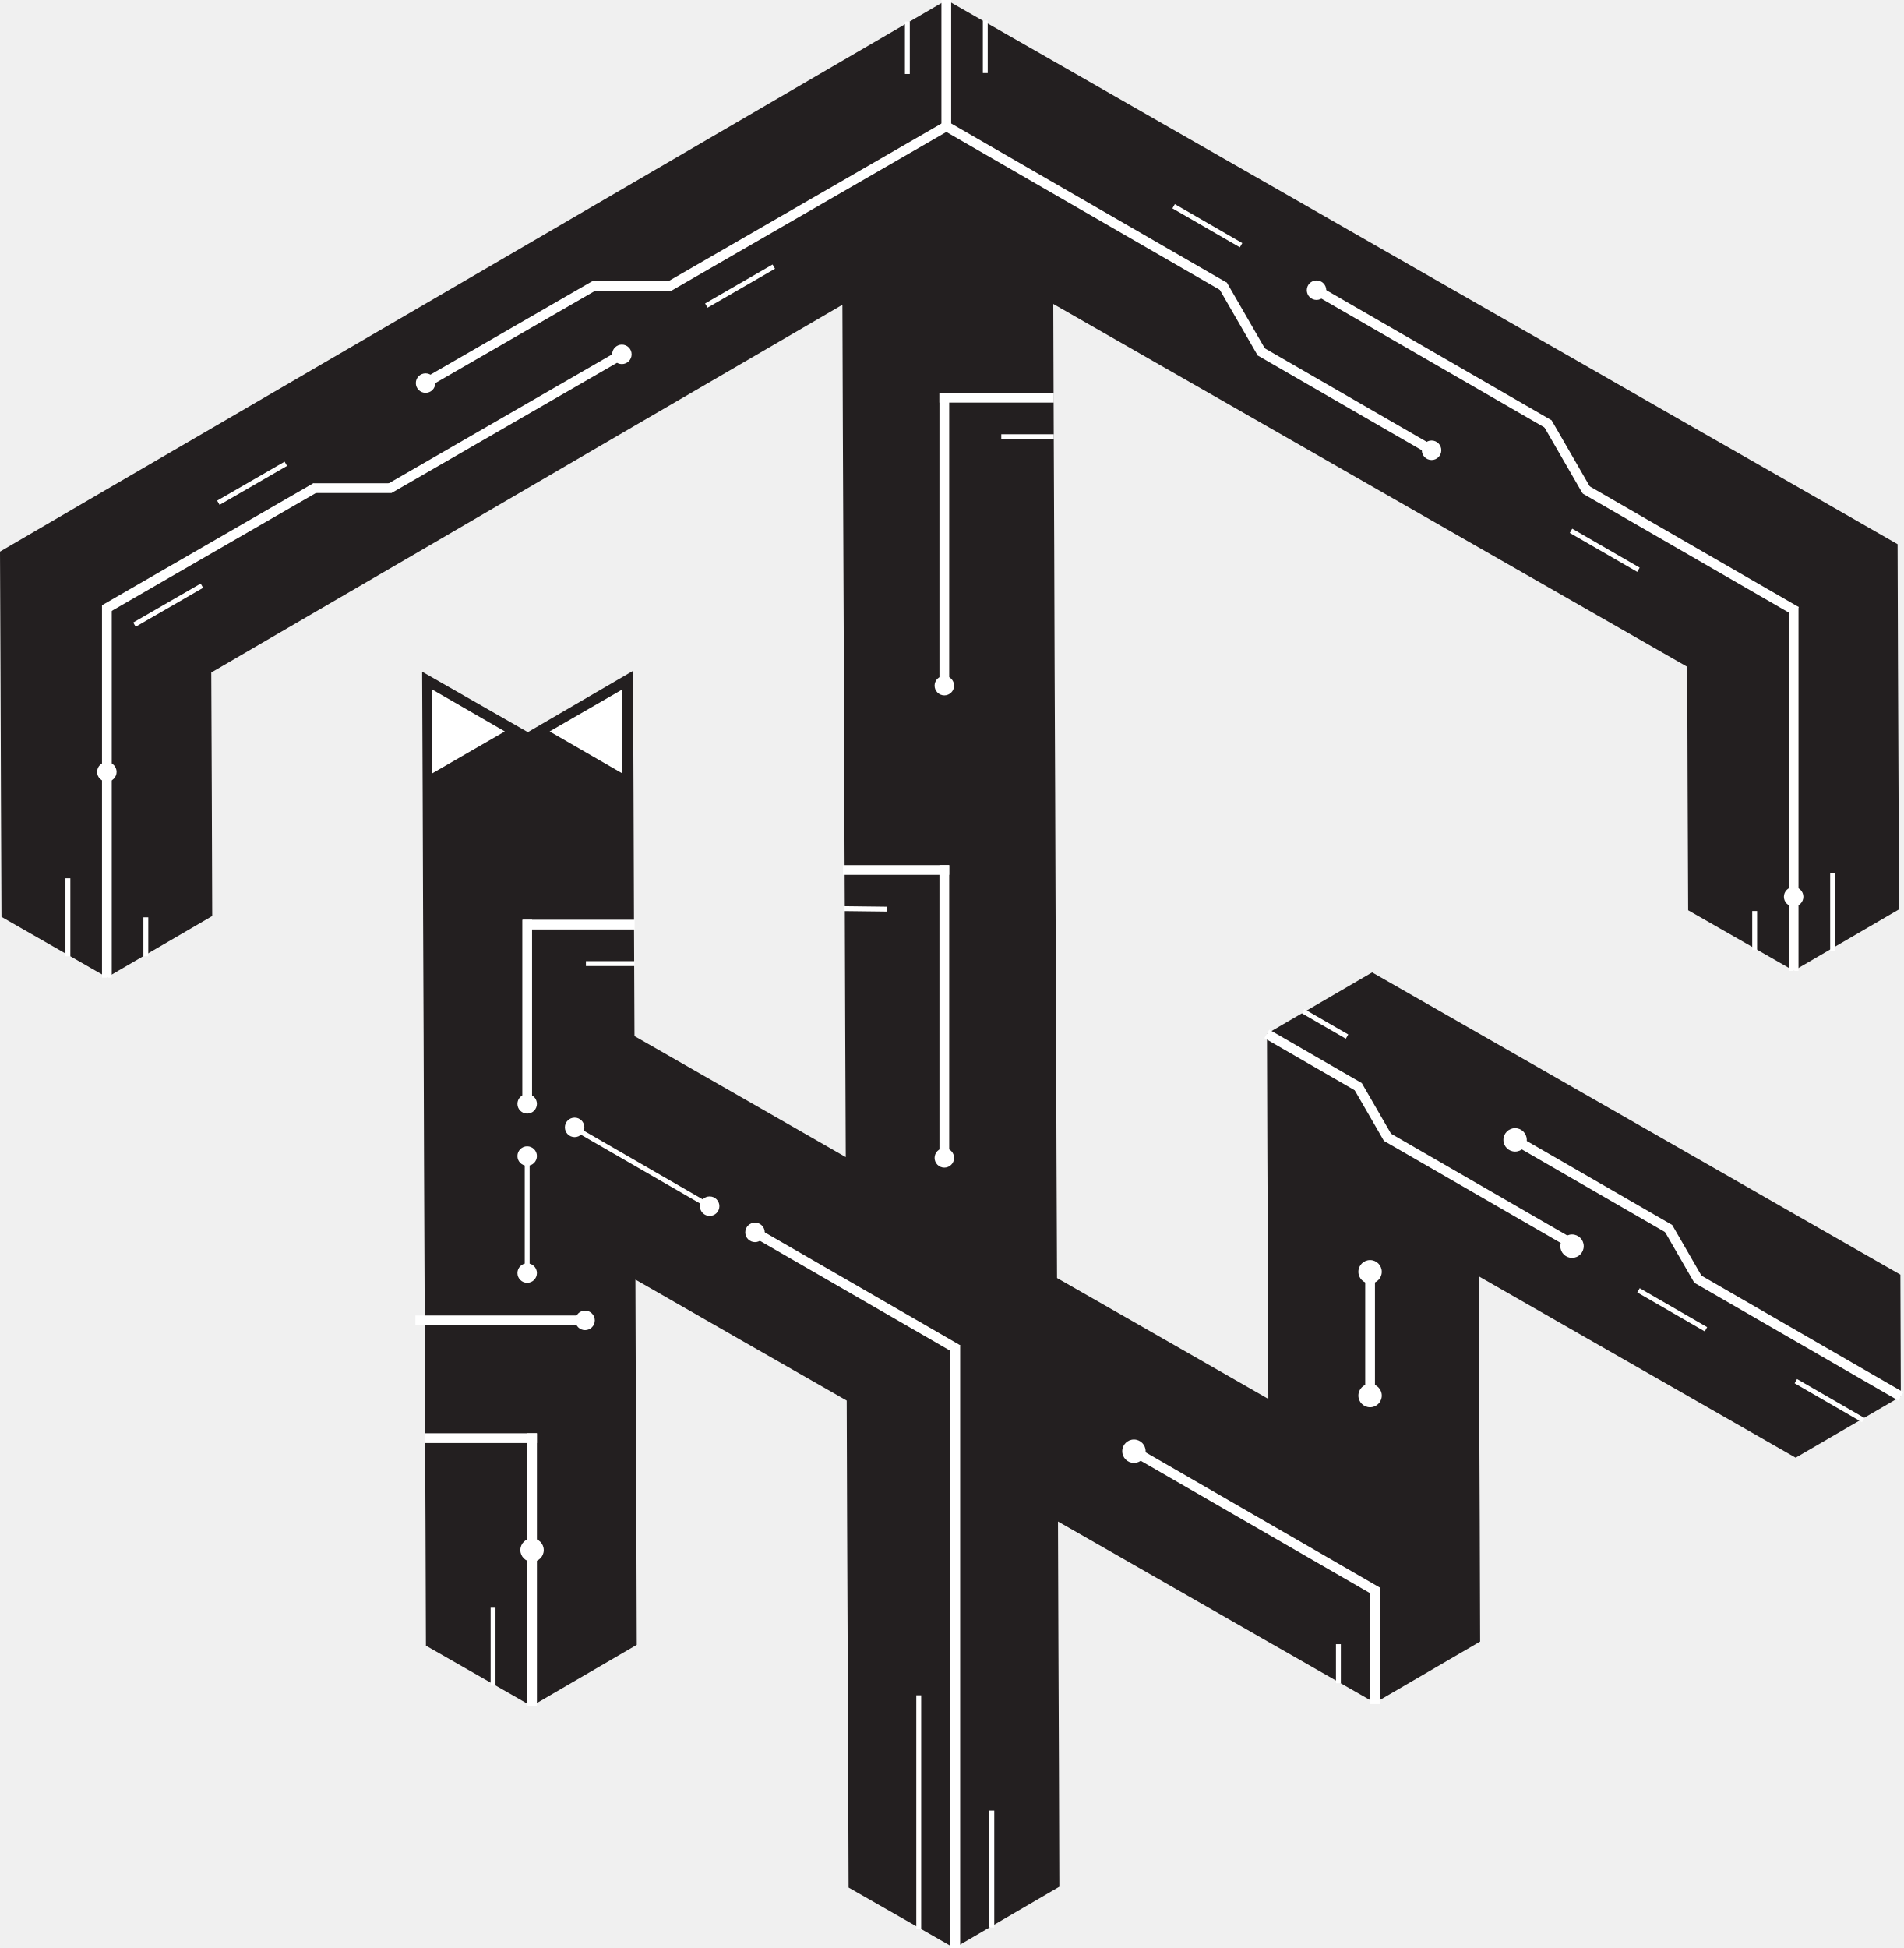
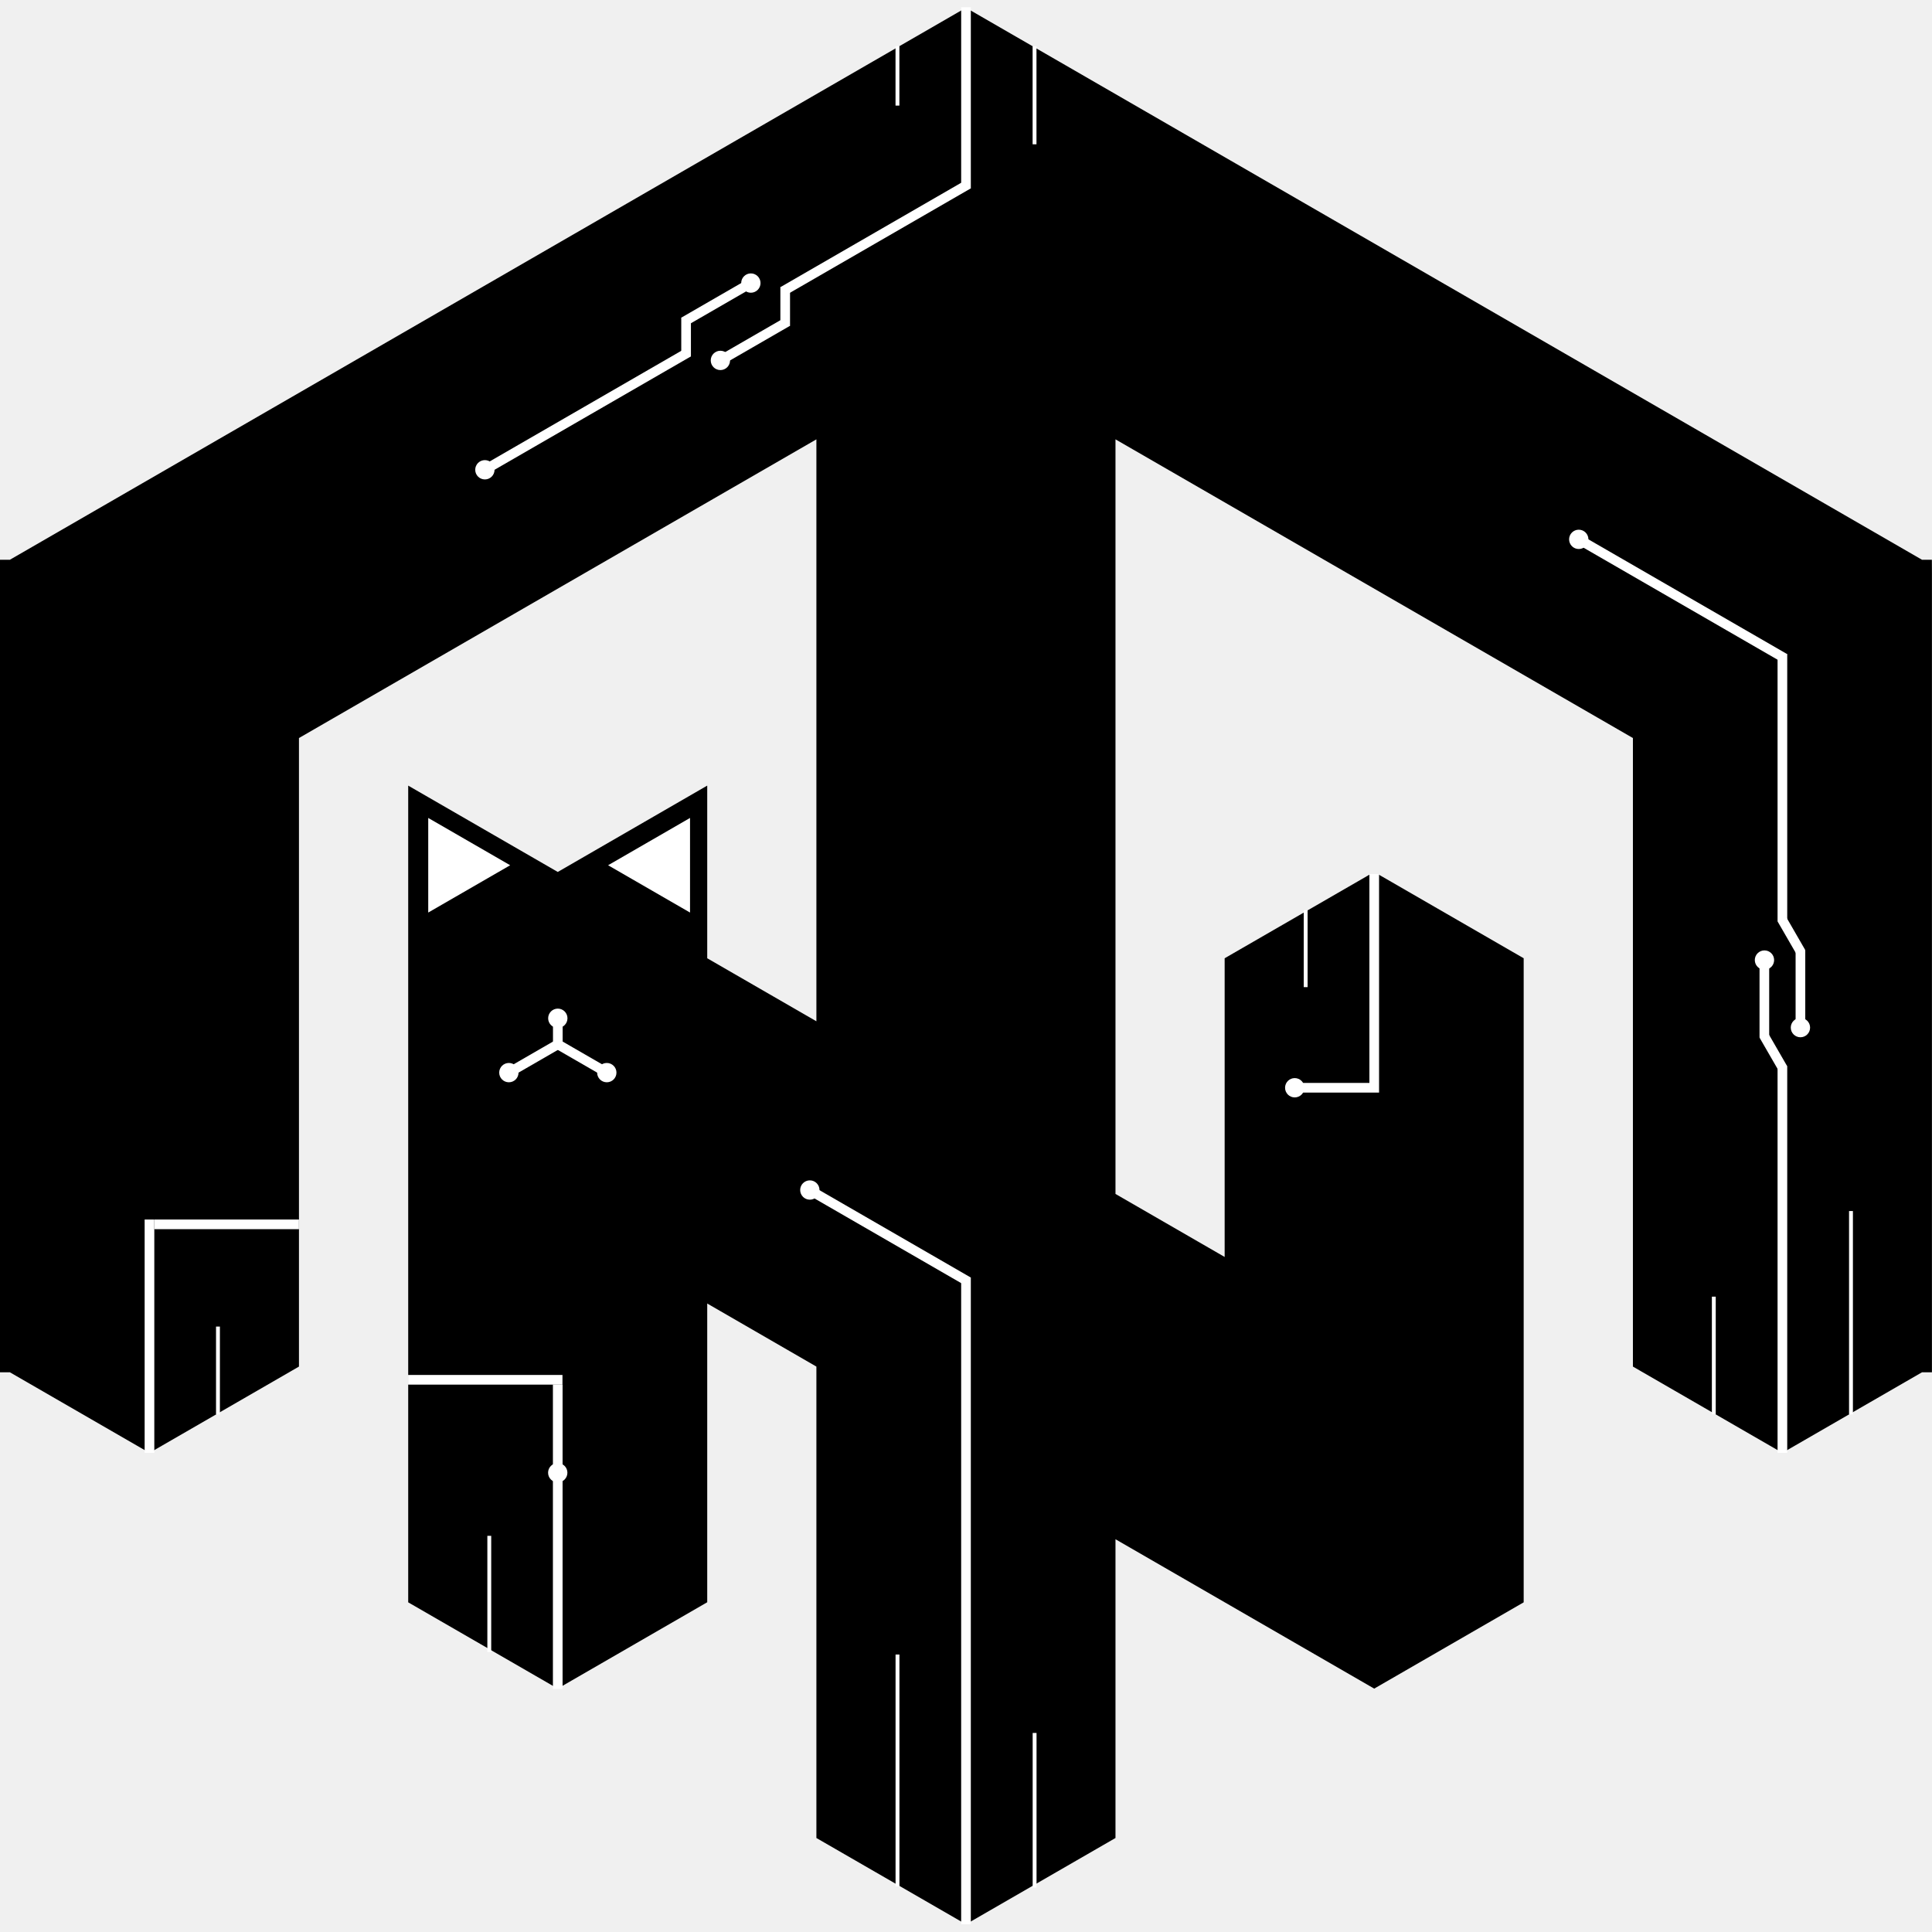
- <svg xmlns="http://www.w3.org/2000/svg" id="Layer_1" data-name="Layer 1" viewBox="0 0 798.98 817.59">
-   <defs>
-     <style>
-       .cls-1 {
-         fill: #fff;
-       }
- 
-       .cls-2 {
-         fill: #231f20;
-       }
-     </style>
-   </defs>
-   <g>
-     <polygon class="cls-2" points="797.94 586.08 797.94 586.12 753.79 611.8 709.46 586.43 665.1 561.06 620.77 535.68 620.95 586.78 621.17 637.88 621.34 688.97 577.19 714.7 532.82 689.32 488.5 663.95 444.13 638.58 444.31 689.68 444.53 740.77 444.7 791.87 400.6 817.59 356.23 792.22 356.05 741.08 355.83 690.03 355.61 638.93 355.44 587.83 311.07 562.46 266.74 537.05 266.92 588.14 267.14 639.28 267.31 690.34 223.16 716.06 178.8 690.69 178.62 639.59 178.4 588.49 178.22 537.4 178 486.3 177.83 435.2 177.61 384.11 177.43 333.01 177.21 281.91 221.58 307.29 265.73 281.56 265.95 332.66 266.13 383.75 266.35 434.85 310.67 460.22 355.04 485.64 354.82 434.5 354.64 383.4 354.42 332.31 354.25 281.21 353.81 179.02 353.63 127.92 309.48 153.64 265.33 179.32 221.14 205.09 177.04 230.82 132.84 256.54 88.69 282.26 88.91 333.36 89.09 384.46 44.94 410.18 .62 384.81 .4 333.67 .22 282.62 0 231.52 44.15 205.75 88.3 180.07 132.45 154.35 176.64 128.62 220.79 102.9 264.94 77.17 309.09 51.45 353.24 25.72 397.39 0 441.76 25.37 486.08 50.75 530.45 76.12 574.77 101.49 619.19 126.91 663.51 152.24 707.84 177.65 752.21 202.98 796.58 228.4 796.75 279.49 796.97 330.59 797.15 381.69 753 407.41 708.67 382.04 708.45 330.94 708.28 279.85 663.86 254.43 619.58 229.1 575.17 203.68 530.85 178.31 486.48 152.94 442.15 127.57 442.33 178.66 442.55 229.76 442.72 280.86 442.94 331.95 443.12 383.05 443.34 434.15 443.51 485.29 443.73 536.39 488.1 561.76 532.43 587.13 532.25 536.03 532.03 484.94 531.86 433.84 576.01 408.12 620.37 433.49 664.7 458.86 709.07 484.23 753.39 509.61 797.76 534.98 797.94 586.08" />
-     <polygon class="cls-1" points="181.47 289.41 181.47 324.57 211.92 306.99 181.47 289.41" />
-     <polygon class="cls-1" points="261.18 289.41 230.73 306.99 261.18 324.57 261.18 289.41" />
-   </g>
-   <rect class="cls-1" x="398.97" y="564.6" width="4.09" height="252.99" />
-   <rect class="cls-1" x="575.14" y="666.43" width="4.09" height="48.77" />
-   <rect class="cls-1" x="573.1" y="534.71" width="4.09" height="52.22" />
-   <rect class="cls-1" x="560.82" y="690.06" width="2.05" height="16.4" />
-   <rect class="cls-1" x="766.99" y="571.51" width="2.05" height="32.69" transform="translate(-125.09 959.05) rotate(-60)" />
-   <rect class="cls-1" x="555.24" y="419.1" width="2.05" height="21.28" transform="translate(-94.04 696.61) rotate(-60)" />
-   <polygon class="cls-1" points="579.27 666.33 577.22 669.87 549.06 653.61 475 610.86 477.04 607.31 579.27 666.33" />
-   <polygon class="cls-1" points="798.98 584.32 796.94 587.86 773.32 574.22 711.22 538.37 713.27 534.83 798.98 584.32" />
-   <polygon class="cls-1" points="571.66 454.58 569.62 458.13 558.92 451.95 530.77 435.7 532.81 432.15 571.66 454.58" />
-   <polygon class="cls-1" points="661.98 520.89 659.93 524.43 638.17 511.86 580.93 478.82 582.98 475.27 661.98 520.89" />
-   <polygon class="cls-1" points="701.97 514.13 699.92 517.67 682.08 507.37 635.15 480.27 637.19 476.73 701.97 514.13" />
-   <polygon class="cls-1" points="714.81 536.37 711.27 538.42 707.73 532.29 698.42 516.17 701.97 514.13 714.81 536.37" />
-   <polygon class="cls-1" points="584.5 476.8 580.95 478.84 577.42 472.71 568.11 456.6 571.65 454.55 584.5 476.8" />
-   <rect class="cls-1" x="415.33" y="759.9" width="2.05" height="49.1" />
-   <rect class="cls-1" x="220.28" y="485.2" width="2.05" height="49.1" />
-   <rect class="cls-1" x="268.37" y="457.07" width="2.05" height="65.44" transform="translate(-289.47 478.2) rotate(-60)" />
-   <rect class="cls-1" x="357.49" y="492.74" width="4.09" height="98.19" transform="translate(-289.47 582.28) rotate(-60)" />
-   <rect class="cls-1" x="221.3" y="601.55" width="4.09" height="114.52" />
-   <rect class="cls-1" x="219.26" y="386.02" width="4.09" height="77.28" />
-   <rect class="cls-1" x="394.37" y="363.08" width="4.09" height="122.89" />
-   <rect class="cls-1" x="199.88" y="580.13" width="4.09" height="46.93" transform="translate(805.51 401.67) rotate(90)" />
-   <rect class="cls-1" x="207.95" y="518.56" width="4.09" height="71.22" transform="translate(764.16 344.17) rotate(90)" />
-   <rect class="cls-1" x="240.9" y="364.6" width="4.09" height="46.93" transform="translate(631.01 145.12) rotate(90)" />
-   <rect class="cls-1" x="374.13" y="342.84" width="4.09" height="44.58" transform="translate(741.3 -11.04) rotate(90)" />
-   <rect class="cls-1" x="362.47" y="372.48" width="2.05" height="17.99" transform="translate(749.23 22.52) rotate(90.68)" />
-   <rect class="cls-1" x="255.16" y="394.2" width="2.05" height="20.45" transform="translate(660.61 148.24) rotate(90)" />
-   <rect class="cls-1" x="69.58" y="237.64" width="2.05" height="32.7" transform="translate(-114.06 442.13) rotate(-120)" />
-   <rect class="cls-1" x="104.81" y="186.48" width="2.05" height="32.7" transform="translate(-16.91 395.9) rotate(-120)" />
-   <rect class="cls-1" x="309.65" y="103.73" width="2.05" height="32.7" transform="translate(362.01 449.17) rotate(-120)" />
-   <rect class="cls-1" x="672.63" y="214.6" width="2.05" height="32.7" transform="translate(136.81 698.88) rotate(-60)" />
-   <rect class="cls-1" x="700.95" y="533.38" width="2.05" height="32.7" transform="translate(-125.09 882.79) rotate(-60)" />
-   <rect class="cls-1" x="505.8" y="78.39" width="2.05" height="32.7" transform="translate(171.37 486.29) rotate(-60)" />
-   <rect class="cls-1" x="768.29" y="366.3" width="2.05" height="32.7" transform="translate(1538.62 765.3) rotate(180)" />
-   <rect class="cls-1" x="735.56" y="382.36" width="2.05" height="16.35" transform="translate(1473.17 781.06) rotate(180)" />
-   <rect class="cls-1" x="60.2" y="385.01" width="2.05" height="16.35" transform="translate(122.45 786.36) rotate(180)" />
-   <rect class="cls-1" x="27.48" y="368.62" width="2.05" height="32.74" transform="translate(57.01 769.97) rotate(180)" />
-   <rect class="cls-1" x="384.65" y="711.53" width="2.05" height="98.19" />
-   <circle class="cls-1" cx="316.94" cy="517.24" r="4.09" />
-   <circle class="cls-1" cx="245.6" cy="554.17" r="4.09" />
-   <circle class="cls-1" cx="396.42" cy="485.97" r="4.09" />
-   <rect class="cls-1" x="394.37" y="164.88" width="4.09" height="122.89" transform="translate(792.83 452.65) rotate(-180)" />
-   <rect class="cls-1" x="395.21" y="0" width="4.09" height="54.3" transform="translate(794.5 54.3) rotate(-180)" />
-   <rect class="cls-1" x="453.26" y="18.6" width="4.09" height="135.82" transform="translate(757.87 -264.53) rotate(120)" />
-   <rect class="cls-1" x="337.36" y="18.51" width="4.09" height="135.82" transform="translate(244.55 -250.72) rotate(60)" />
-   <rect class="cls-1" x="212.13" y="99.33" width="4.09" height="81.9" transform="translate(228.57 -115.34) rotate(60)" />
-   <rect class="cls-1" x="209.87" y="121.04" width="4.09" height="112.1" transform="translate(259.33 -94.98) rotate(60)" />
-   <rect class="cls-1" x="86.2" y="179.04" width="4.09" height="102.26" transform="translate(243.46 38.66) rotate(60)" />
-   <rect class="cls-1" x="42.82" y="253.99" width="4.09" height="156.32" />
-   <rect class="cls-1" x="562.37" y="126.93" width="4.09" height="81.9" transform="translate(992.02 -236.97) rotate(120)" />
-   <rect class="cls-1" x="263.02" y="103.58" width="4.09" height="32.99" transform="translate(144.99 385.14) rotate(-90)" />
-   <rect class="cls-1" x="145.88" y="188.39" width="4.09" height="32.99" transform="translate(-56.96 352.8) rotate(-90)" />
-   <rect class="cls-1" x="519.45" y="117.42" width="4.09" height="32.99" transform="translate(1040.08 -10.86) rotate(150)" />
-   <rect class="cls-1" x="655.78" y="175.23" width="4.09" height="32.99" transform="translate(1323.38 28.85) rotate(150)" />
-   <rect class="cls-1" x="416.33" y="142.92" width="4.09" height="48.02" transform="translate(585.3 -251.45) rotate(90)" />
-   <rect class="cls-1" x="430.33" y="172.26" width="2.05" height="22.05" transform="translate(614.64 -248.07) rotate(90)" />
-   <rect class="cls-1" x="379.87" y="9.01" width="2.05" height="22.05" />
-   <rect class="cls-1" x="412.59" y="8.62" width="2.05" height="22.05" />
-   <circle class="cls-1" cx="396.42" cy="287.77" r="4.09" />
-   <circle class="cls-1" cx="600.95" cy="188.98" r="4.09" />
-   <circle class="cls-1" cx="752.95" cy="376.37" r="4.09" />
-   <circle class="cls-1" cx="178.65" cy="160.79" r="4.09" />
-   <circle class="cls-1" cx="44.86" cy="323.97" r="4.09" />
-   <circle class="cls-1" cx="261.06" cy="148.72" r="4.09" />
-   <rect class="cls-1" x="599.76" y="94.11" width="4.09" height="112.1" transform="translate(170.85 596.26) rotate(-60)" />
-   <rect class="cls-1" x="707.69" y="179.78" width="4.09" height="102.35" transform="translate(154.85 730.13) rotate(-60)" />
-   <rect class="cls-1" x="750.9" y="254.69" width="4.09" height="152.77" />
-   <circle class="cls-1" cx="552.66" cy="121.79" r="4.09" />
-   <circle class="cls-1" cx="221.3" cy="463.3" r="4.09" />
-   <circle class="cls-1" cx="221.3" cy="534.31" r="4.09" />
-   <circle class="cls-1" cx="221.3" cy="485.2" r="4.09" />
-   <circle class="cls-1" cx="241.22" cy="473.16" r="4.09" />
-   <circle class="cls-1" cx="297.9" cy="506.24" r="4.09" />
-   <rect class="cls-1" x="205.96" y="674.78" width="2.05" height="32.73" />
-   <circle class="cls-1" cx="223.35" cy="650.58" r="4.91" />
-   <circle class="cls-1" cx="476.01" cy="609.08" r="4.91" />
-   <circle class="cls-1" cx="575.14" cy="585.73" r="4.91" />
-   <circle class="cls-1" cx="575.14" cy="533.77" r="4.91" />
-   <circle class="cls-1" cx="636.02" cy="478.41" r="4.91" />
-   <circle class="cls-1" cx="659.92" cy="523.02" r="4.91" />
+ <svg xmlns="http://www.w3.org/2000/svg" id="Layer_1" version="1.1" viewBox="0 0 1000 1000">
+   <polygon points="999.934 289.74 994.844 289.74 499.968 4.011 5.092 289.74 -.032 289.74 -.032 703.327 .002 710.282 5.092 710.282 77.372 752.009 154.742 707.341 154.742 382.007 422.564 227.403 422.564 528.617 366.058 495.997 366.058 406.626 288.702 451.322 211.285 406.633 211.285 829.365 288.655 874.027 366.058 829.324 366.058 674.694 422.564 707.341 422.564 951.346 499.968 996.01 577.372 951.346 577.372 796.708 711.285 874.027 788.655 829.365 788.655 495.993 714.762 453.339 713.112 452.408 709.383 452.408 633.878 495.993 633.878 650.6 577.372 617.98 577.372 227.403 845.195 382.007 845.195 707.341 922.564 752.009 994.844 710.282 999.968 710.282 999.968 296.694 999.934 289.74" />
+   <polygon points="221.651 423.365 221.651 472.337 264.062 447.851 221.651 423.365" fill="#fff" />
+   <polygon points="357.158 423.365 357.158 472.337 314.748 447.851 357.158 423.365" fill="#fff" />
+   <rect x="497.495" y="661.24" width="5" height="334.759" fill="#fff" />
+   <rect x="708.801" y="452.394" width="5" height="113.127" fill="#fff" />
+   <rect x="920.064" y="551.896" width="5" height="200.113" fill="#fff" />
+   <rect x="910.731" y="496.928" width="5" height="40.152" fill="#fff" />
+   <rect x="929.402" y="491.737" width="5" height="40.152" fill="#fff" />
+   <rect x="387.776" y="156.429" width="5" height="40.152" transform="translate(347.995 -249.737) rotate(60)" fill="#fff" />
+   <rect x="368.76" y="136.474" width="5" height="40.152" transform="translate(321.206 -243.246) rotate(60)" fill="#fff" />
+   <rect x="301.165" y="151.872" width="5" height="121.73" transform="translate(336.068 -156.613) rotate(60)" fill="#fff" />
+   <rect x="920.064" y="338.577" width="5" height="138.351" fill="#fff" />
+   <rect x="867.98" y="248.388" width="5" height="123.13" transform="translate(166.813 908.834) rotate(-60)" fill="#fff" />
+   <rect x="915.399" y="534.489" width="5" height="20" transform="translate(-149.269 531.897) rotate(-30)" fill="#fff" />
+   <rect x="924.742" y="474.346" width="5" height="20" transform="translate(-117.946 528.511) rotate(-30)" fill="#fff" />
+   <rect x="686.975" y="543.694" width="5" height="38.652" transform="translate(126.454 1252.496) rotate(-90)" fill="#fff" />
+   <rect x="463.54" y="856.384" width="2" height="120.011" fill="#fff" />
+   <rect x="534.511" y="896.973" width="2" height="80.053" fill="#fff" />
+   <rect x="886.064" y="671.149" width="2" height="60.878" fill="#fff" />
+   <rect x="957.064" y="626.835" width="2" height="105.282" fill="#fff" />
+   <rect x="463.521" y="23.886" width="2" height="30.766" fill="#fff" />
+   <rect x="534.479" y="23.886" width="2" height="50.798" fill="#fff" />
+   <rect x="252.251" y="794.947" width="2" height="60.106" fill="#fff" />
+   <rect x="111.817" y="686.636" width="2" height="45.489" fill="#fff" />
+   <rect x="286.188" y="716.622" width="5" height="157.592" fill="#fff" />
+   <rect x="74.867" y="631.221" width="5" height="120.788" fill="#fff" />
+   <rect x="114.804" y="596.284" width="5" height="74.874" transform="translate(751.025 516.416) rotate(90)" fill="#fff" />
+   <rect x="248.676" y="674.221" width="5" height="79.913" transform="translate(-463.001 965.354) rotate(-90)" fill="#fff" />
+   <rect x="457.433" y="591.882" width="5" height="95.375" transform="translate(1243.784 561.041) rotate(120)" fill="#fff" />
+   <rect x="450.712" y="67.587" width="5" height="110.949" transform="translate(333.18 -330.962) rotate(60)" fill="#fff" />
+   <rect x="497.5" y="3.722" width="5" height="93.77" fill="#fff" />
+   <rect x="298.17" y="532.279" width="5" height="30.336" transform="translate(925.108 560.782) rotate(120)" fill="#fff" />
+   <rect x="274.153" y="532.228" width="5" height="30.602" transform="translate(-59.194 1060.883) rotate(-120)" fill="#fff" />
+   <rect x="286.224" y="527.055" width="5" height="14.883" fill="#fff" />
+   <circle cx="419.171" cy="615.953" r="5" fill="#fff" />
+   <circle cx="314.078" cy="555.188" r="5" fill="#fff" />
+   <circle cx="288.724" cy="527.055" r="5" fill="#fff" />
+   <circle cx="263.389" cy="555.188" r="5" fill="#fff" />
+   <circle cx="288.688" cy="762.277" r="5" fill="#fff" />
+   <circle cx="670.149" cy="563.021" r="5" fill="#fff" />
+   <rect x="674.812" y="471.064" width="2" height="39.872" fill="#fff" />
+   <circle cx="913.285" cy="496.928" r="5" fill="#fff" />
+   <circle cx="931.902" cy="531.888" r="5" fill="#fff" />
+   <circle cx="372.876" cy="186.55" r="5" fill="#fff" />
+   <circle cx="250.975" cy="243.157" r="5" fill="#fff" />
+   <circle cx="388.646" cy="146.514" r="5" fill="#fff" />
+   <circle cx="817.163" cy="279.171" r="5" fill="#fff" />
+   <rect x="403.918" y="148.634" width="5" height="20" fill="#fff" />
+   <rect x="352.621" y="164.443" width="5" height="20" fill="#fff" />
</svg>
